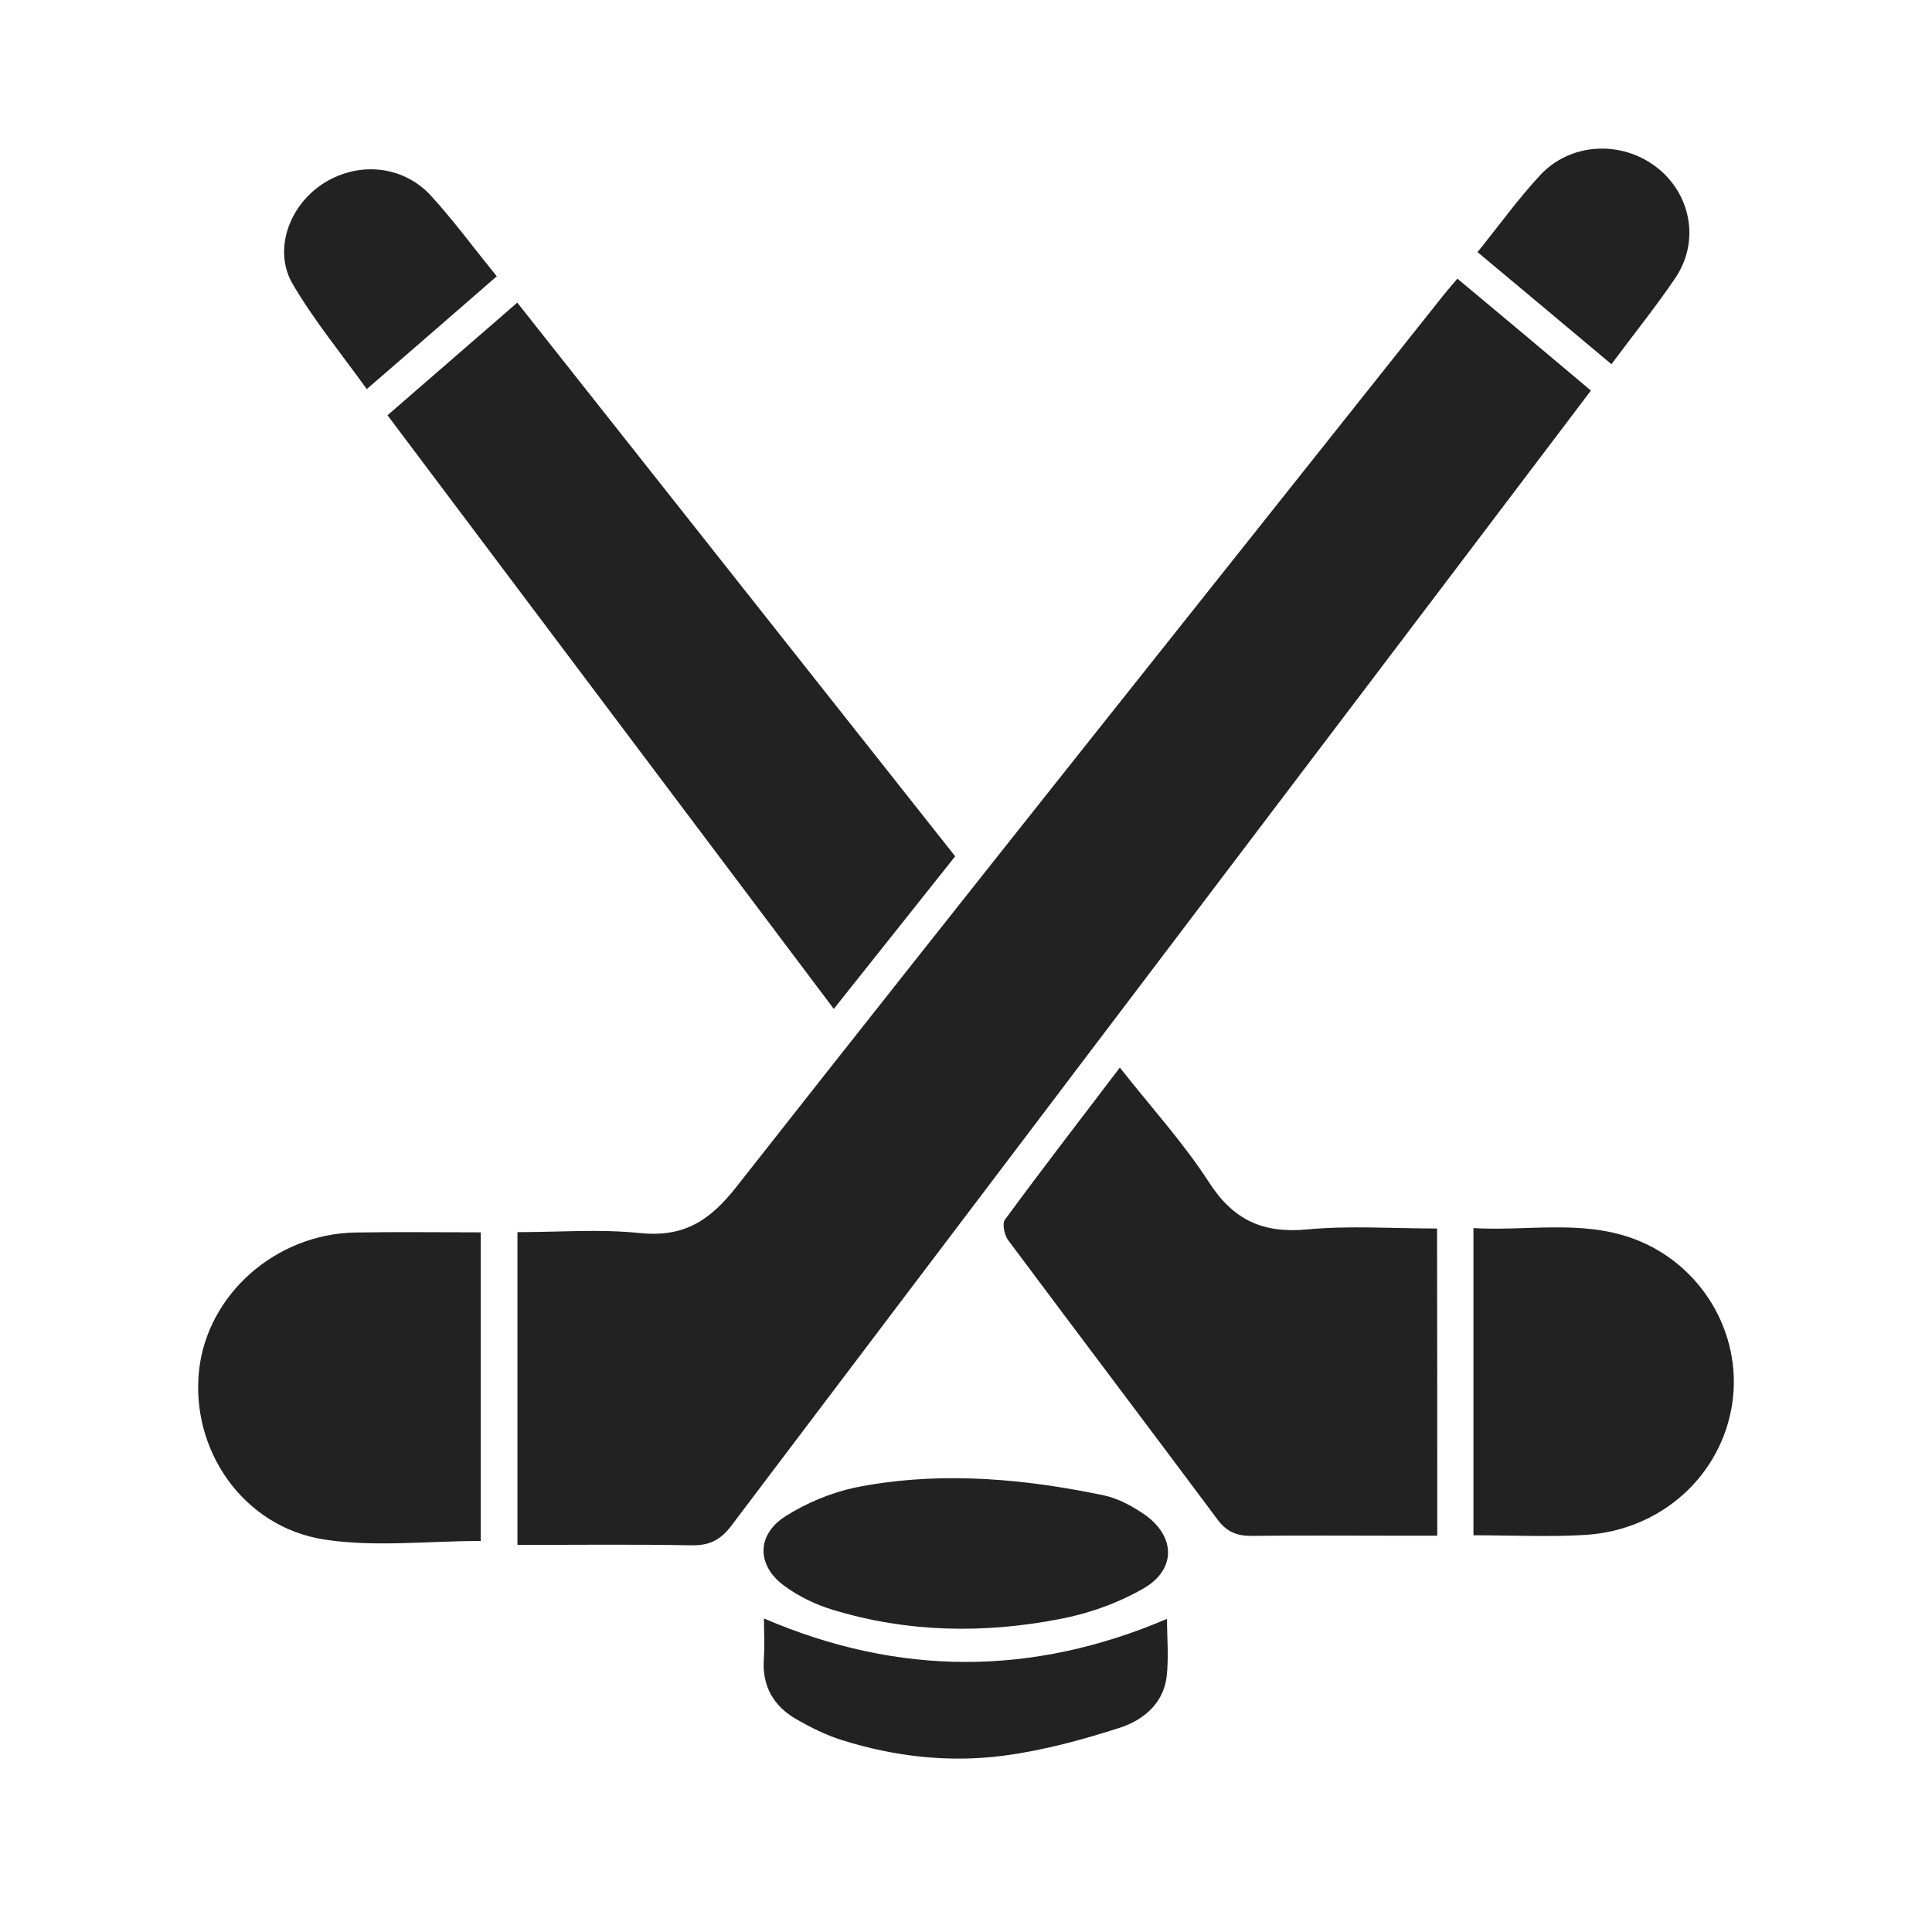
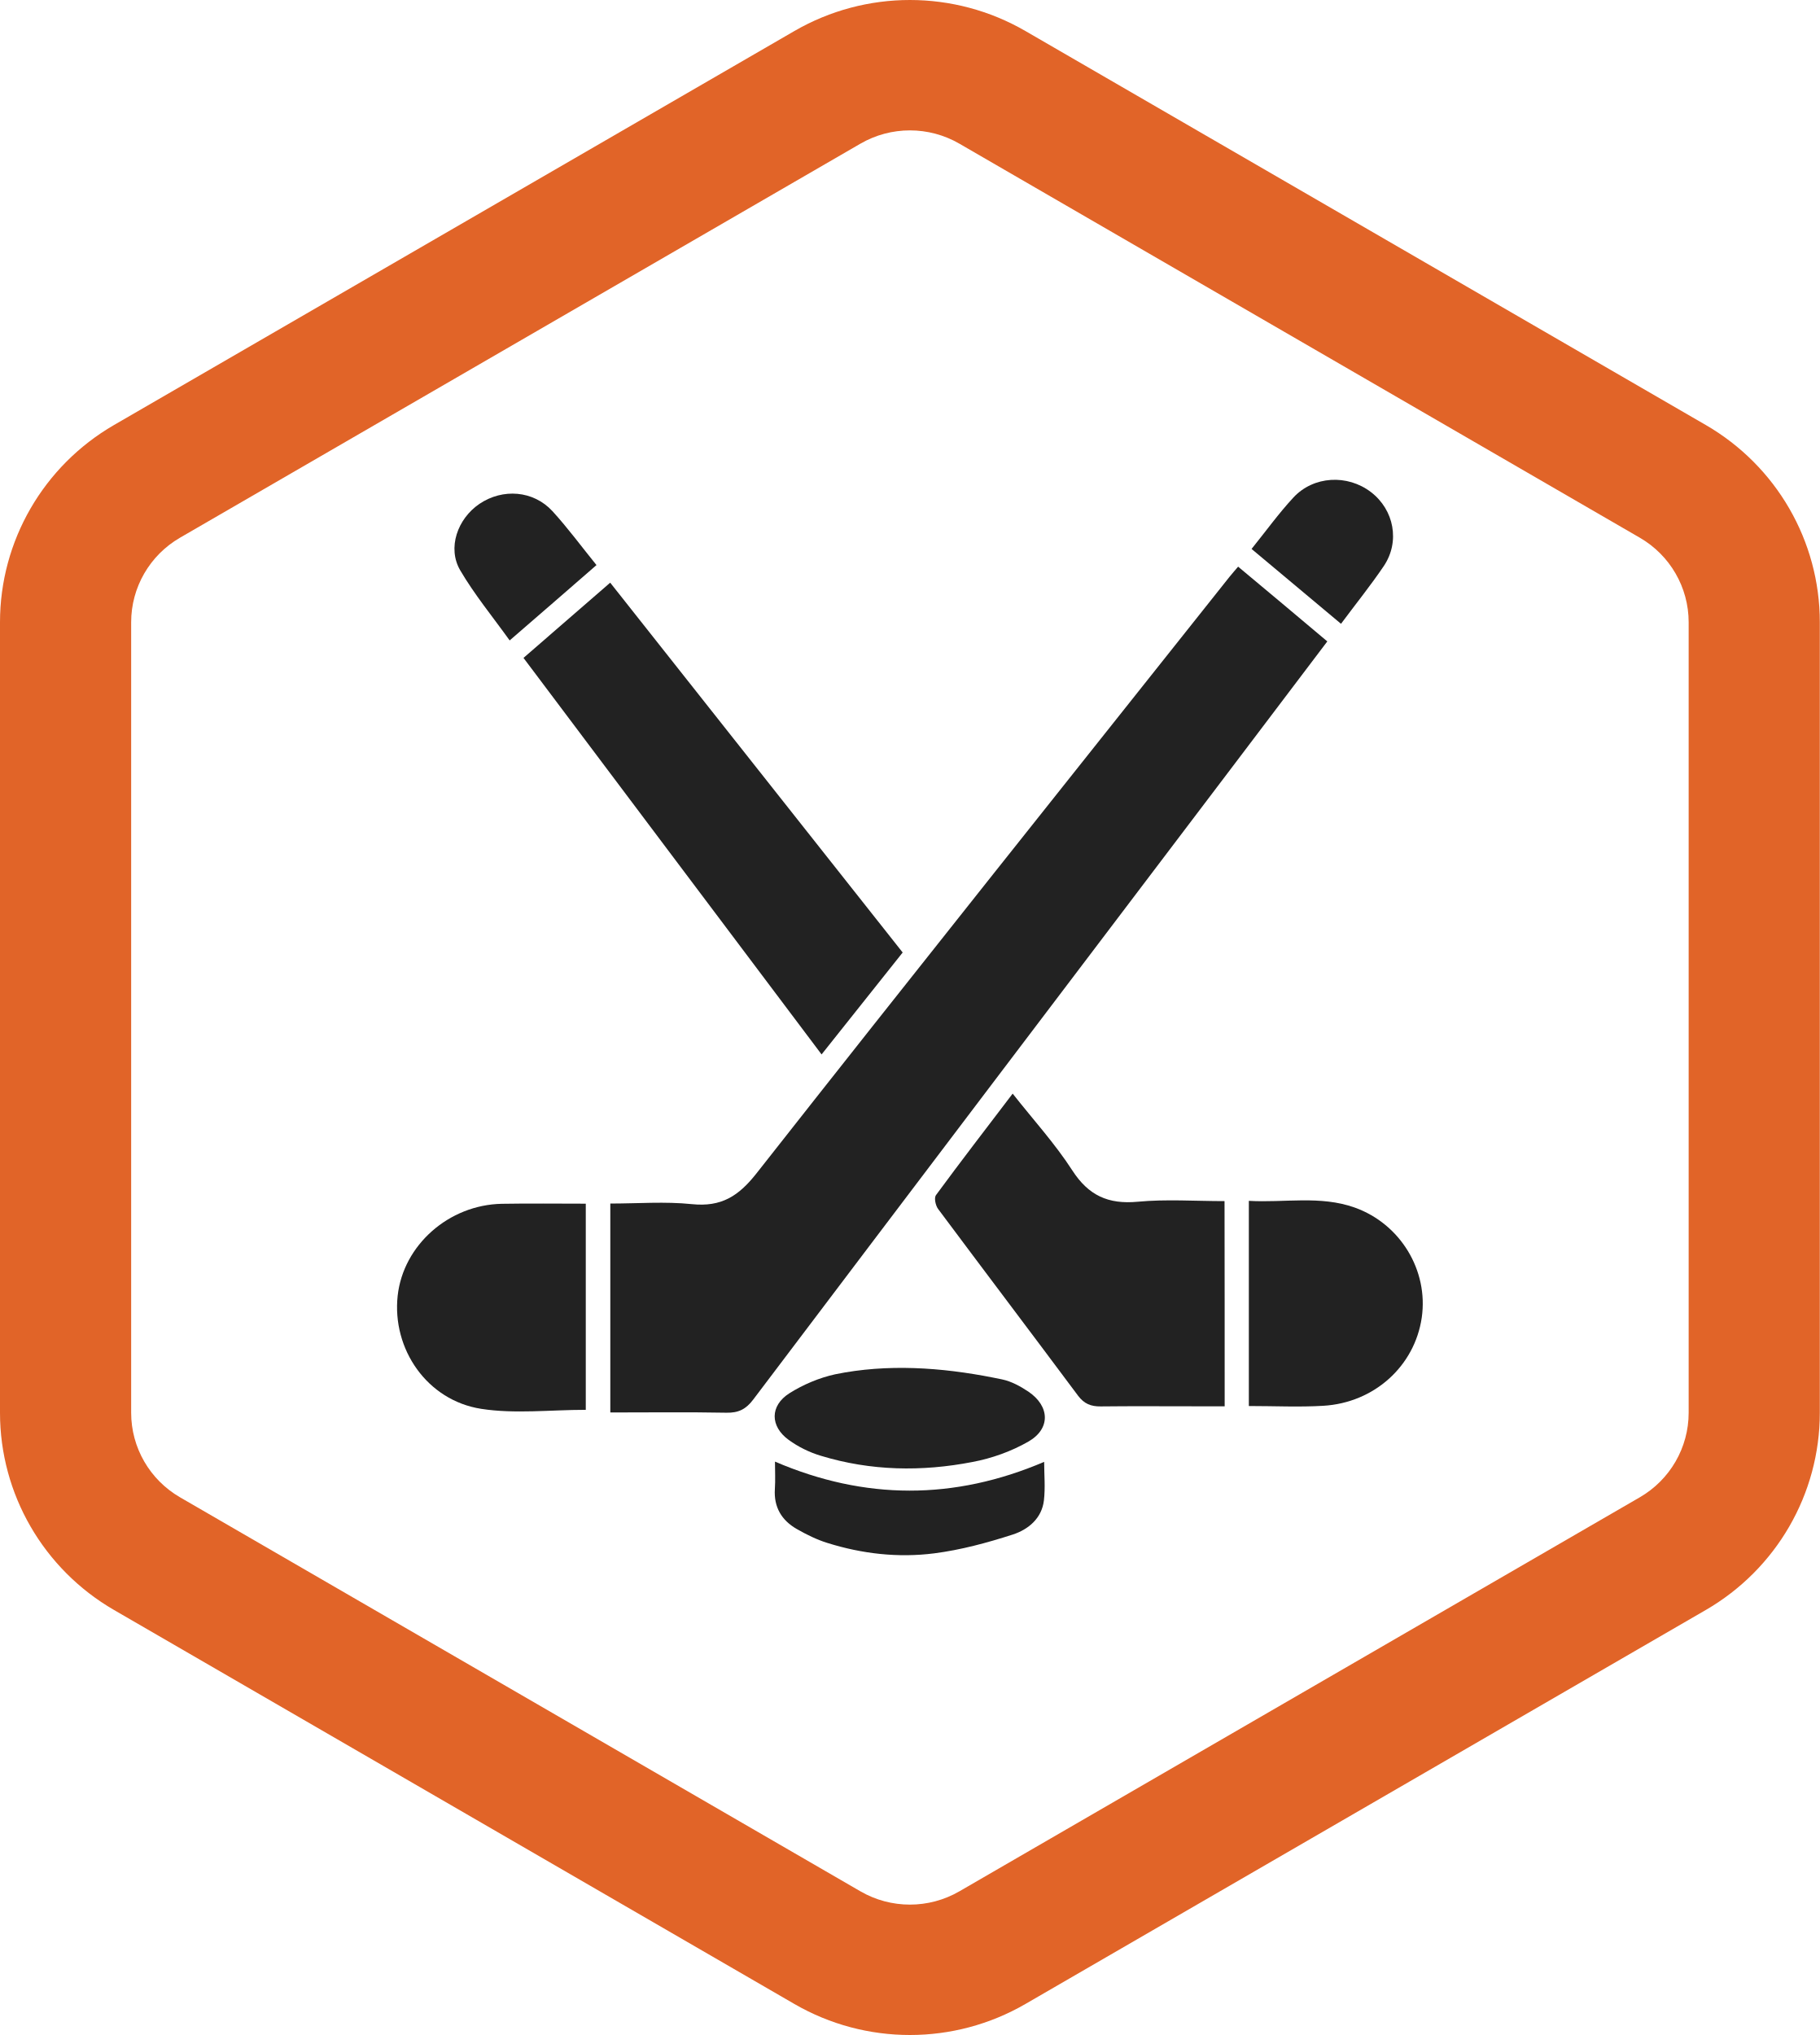
- <svg xmlns="http://www.w3.org/2000/svg" width="78" height="78" viewBox="0 0 78 78" fill="none">
-   <path d="M64.23 15.768C62.31 18.305 60.428 20.791 58.545 23.277C48.87 36.045 39.187 48.813 29.527 61.596C29.09 62.175 28.639 62.403 27.908 62.388C25.589 62.344 23.27 62.373 20.891 62.373C20.891 58.149 20.891 53.998 20.891 49.745C22.555 49.745 24.204 49.613 25.822 49.781C27.607 49.965 28.646 49.29 29.723 47.926C39.202 35.869 48.772 23.886 58.312 11.873C58.47 11.675 58.636 11.492 58.839 11.25C60.646 12.753 62.416 14.242 64.23 15.768Z" fill="#222222" />
-   <path d="M38.563 34.571C36.922 36.632 35.318 38.656 33.662 40.732C27.623 32.709 21.652 24.759 15.644 16.765C17.39 15.247 19.1 13.766 20.884 12.218C26.787 19.684 32.66 27.106 38.563 34.571Z" fill="#222222" />
-   <path d="M58.026 62C57.408 62 56.821 62 56.234 62C54.337 62 52.431 61.985 50.534 62.007C49.939 62.014 49.533 61.846 49.171 61.369C46.355 57.592 43.517 53.844 40.701 50.068C40.55 49.862 40.452 49.408 40.573 49.239C42.071 47.2 43.622 45.191 45.211 43.101C46.446 44.67 47.771 46.122 48.817 47.743C49.796 49.254 50.978 49.804 52.778 49.635C54.487 49.474 56.226 49.598 58.018 49.598C58.026 53.727 58.026 57.819 58.026 62Z" fill="#222222" />
-   <path d="M19.408 62.213C17.254 62.213 15.123 62.47 13.091 62.154C9.815 61.648 7.684 58.539 8.038 55.312C8.377 52.261 11.125 49.819 14.341 49.76C16.005 49.731 17.676 49.753 19.408 49.753C19.408 53.955 19.408 58.106 19.408 62.213Z" fill="#222222" />
-   <path d="M59.487 61.983C59.487 57.818 59.487 53.77 59.487 49.582C61.641 49.707 63.794 49.245 65.88 49.985C68.658 50.975 70.352 53.799 69.938 56.645C69.509 59.563 67.077 61.785 63.99 61.969C62.522 62.057 61.046 61.983 59.487 61.983Z" fill="#222222" />
-   <path d="M34.489 60.064C37.627 59.421 40.895 59.646 44.037 60.266C44.213 60.3 44.388 60.336 44.564 60.372C45.128 60.489 45.678 60.79 46.16 61.112C47.462 61.993 47.515 63.357 46.16 64.134C45.136 64.721 43.954 65.146 42.779 65.366C39.715 65.96 36.635 65.909 33.623 64.992C32.931 64.787 32.245 64.449 31.673 64.031C30.544 63.21 30.529 61.971 31.711 61.215C32.547 60.687 33.518 60.276 34.489 60.064Z" fill="#222222" />
-   <path d="M47.115 65.358C47.115 66.113 47.191 66.913 47.1 67.69C46.972 68.768 46.166 69.443 45.218 69.751C43.674 70.249 42.078 70.682 40.467 70.888C38.291 71.166 36.107 70.917 34.006 70.257C33.366 70.059 32.749 69.751 32.169 69.421C31.243 68.893 30.769 68.093 30.837 67.008C30.874 66.458 30.844 65.908 30.844 65.343C36.273 67.675 41.671 67.683 47.115 65.358Z" fill="#222222" />
-   <path d="M20.055 11.155C18.294 12.688 16.607 14.155 14.807 15.709C13.776 14.272 12.677 12.937 11.818 11.47C11.028 10.121 11.652 8.354 12.985 7.452C14.393 6.506 16.238 6.645 17.39 7.892C18.316 8.904 19.122 10.004 20.055 11.155Z" fill="#222222" />
-   <path d="M59.652 10.179C60.526 9.094 61.286 8.038 62.175 7.077C63.395 5.757 65.45 5.654 66.873 6.747C68.266 7.818 68.635 9.732 67.649 11.206C66.858 12.379 65.962 13.487 65.058 14.704C63.259 13.193 61.505 11.727 59.652 10.179Z" fill="#222222" />
+ <svg xmlns="http://www.w3.org/2000/svg" width="110" height="123" viewBox="0 0 110 123" fill="none">
+   <path fill-rule="evenodd" clip-rule="evenodd" d="M48.017 1.875C52.333 -0.625 57.667 -0.625 61.983 1.875L103.11 25.69C107.376 28.161 110 32.7 110 37.608V85.392C110 90.3 107.376 94.839 103.11 97.31L61.983 121.125C57.667 123.625 52.333 123.625 48.017 121.125L6.89 97.31C2.624 94.839 0 90.3 0 85.392V37.608C0 32.7 2.624 28.161 6.89 25.69L48.017 1.875ZM57.993 8.685C56.143 7.613 53.857 7.613 52.007 8.685L10.881 32.5C9.053 33.559 7.928 35.504 7.928 37.608V85.392C7.928 87.496 9.053 89.441 10.881 90.5L52.007 114.315C53.857 115.387 56.143 115.387 57.993 114.315L99.119 90.5C100.947 89.441 102.072 87.496 102.072 85.392V37.608C102.072 35.504 100.947 33.559 99.119 32.5L57.993 8.685Z" fill="#E16428" />
+   <path d="M80.23 38.768C78.31 41.305 76.428 43.791 74.546 46.277C64.87 59.045 55.187 71.813 45.527 84.596C45.09 85.175 44.639 85.403 43.908 85.388C41.589 85.344 39.27 85.373 36.891 85.373C36.891 81.149 36.891 76.998 36.891 72.745C38.555 72.745 40.204 72.613 41.822 72.781C43.607 72.965 44.646 72.29 45.723 70.926C55.202 58.869 64.772 46.886 74.312 34.873C74.47 34.675 74.636 34.492 74.839 34.25C76.646 35.753 78.416 37.242 80.23 38.768Z" fill="#222222" />
+   <path d="M54.563 57.571C52.922 59.632 51.318 61.656 49.661 63.732C43.623 55.709 37.652 47.759 31.643 39.765C33.39 38.247 35.099 36.766 36.884 35.218C42.787 42.684 48.66 50.106 54.563 57.571Z" fill="#222222" />
+   <path d="M74.026 85C73.409 85 72.821 85 72.234 85C70.337 85 68.431 84.985 66.534 85.007C65.939 85.014 65.533 84.846 65.171 84.369C62.355 80.592 59.517 76.844 56.701 73.068C56.55 72.862 56.452 72.408 56.573 72.239C58.071 70.2 59.622 68.191 61.211 66.101C62.446 67.67 63.771 69.122 64.817 70.743C65.796 72.254 66.978 72.804 68.778 72.635C70.487 72.474 72.226 72.598 74.018 72.598C74.026 76.727 74.026 80.819 74.026 85Z" fill="#222222" />
+   <path d="M35.408 85.213C33.254 85.213 31.123 85.47 29.091 85.154C25.815 84.648 23.684 81.539 24.038 78.312C24.377 75.261 27.125 72.819 30.34 72.76C32.005 72.731 33.676 72.753 35.408 72.753C35.408 76.955 35.408 81.106 35.408 85.213Z" fill="#222222" />
+   <path d="M75.487 84.983C75.487 80.818 75.487 76.77 75.487 72.582C77.641 72.707 79.794 72.245 81.88 72.985C84.658 73.975 86.352 76.799 85.938 79.644C85.509 82.563 83.077 84.785 79.99 84.969C78.522 85.057 77.046 84.983 75.487 84.983Z" fill="#222222" />
+   <path d="M50.489 83.064C53.627 82.421 56.895 82.646 60.037 83.266C60.213 83.3 60.388 83.336 60.564 83.372C61.128 83.489 61.678 83.79 62.16 84.112C63.462 84.993 63.515 86.357 62.16 87.134C61.136 87.721 59.954 88.146 58.779 88.366C55.715 88.96 52.635 88.909 49.623 87.992C48.931 87.787 48.245 87.449 47.673 87.031C46.544 86.21 46.529 84.971 47.711 84.215C48.547 83.687 49.518 83.276 50.489 83.064Z" fill="#222222" />
+   <path d="M63.115 88.358C63.115 89.113 63.191 89.913 63.1 90.69C62.972 91.768 62.166 92.443 61.218 92.751C59.674 93.249 58.078 93.682 56.467 93.888C54.291 94.166 52.107 93.917 50.006 93.257C49.366 93.059 48.749 92.751 48.169 92.421C47.243 91.893 46.769 91.093 46.837 90.008C46.874 89.458 46.844 88.908 46.844 88.343C52.273 90.675 57.671 90.683 63.115 88.358Z" fill="#222222" />
+   <path d="M36.055 34.155C34.294 35.688 32.607 37.155 30.807 38.709C29.776 37.272 28.677 35.937 27.818 34.471C27.028 33.121 27.652 31.354 28.985 30.452C30.393 29.506 32.238 29.645 33.39 30.892C34.316 31.904 35.122 33.004 36.055 34.155Z" fill="#222222" />
+   <path d="M75.652 33.179C76.526 32.094 77.286 31.038 78.175 30.077C79.394 28.757 81.45 28.654 82.873 29.747C84.266 30.818 84.635 32.732 83.649 34.206C82.858 35.379 81.962 36.487 81.058 37.704C79.259 36.193 77.505 34.727 75.652 33.179Z" fill="#222222" />
</svg>
